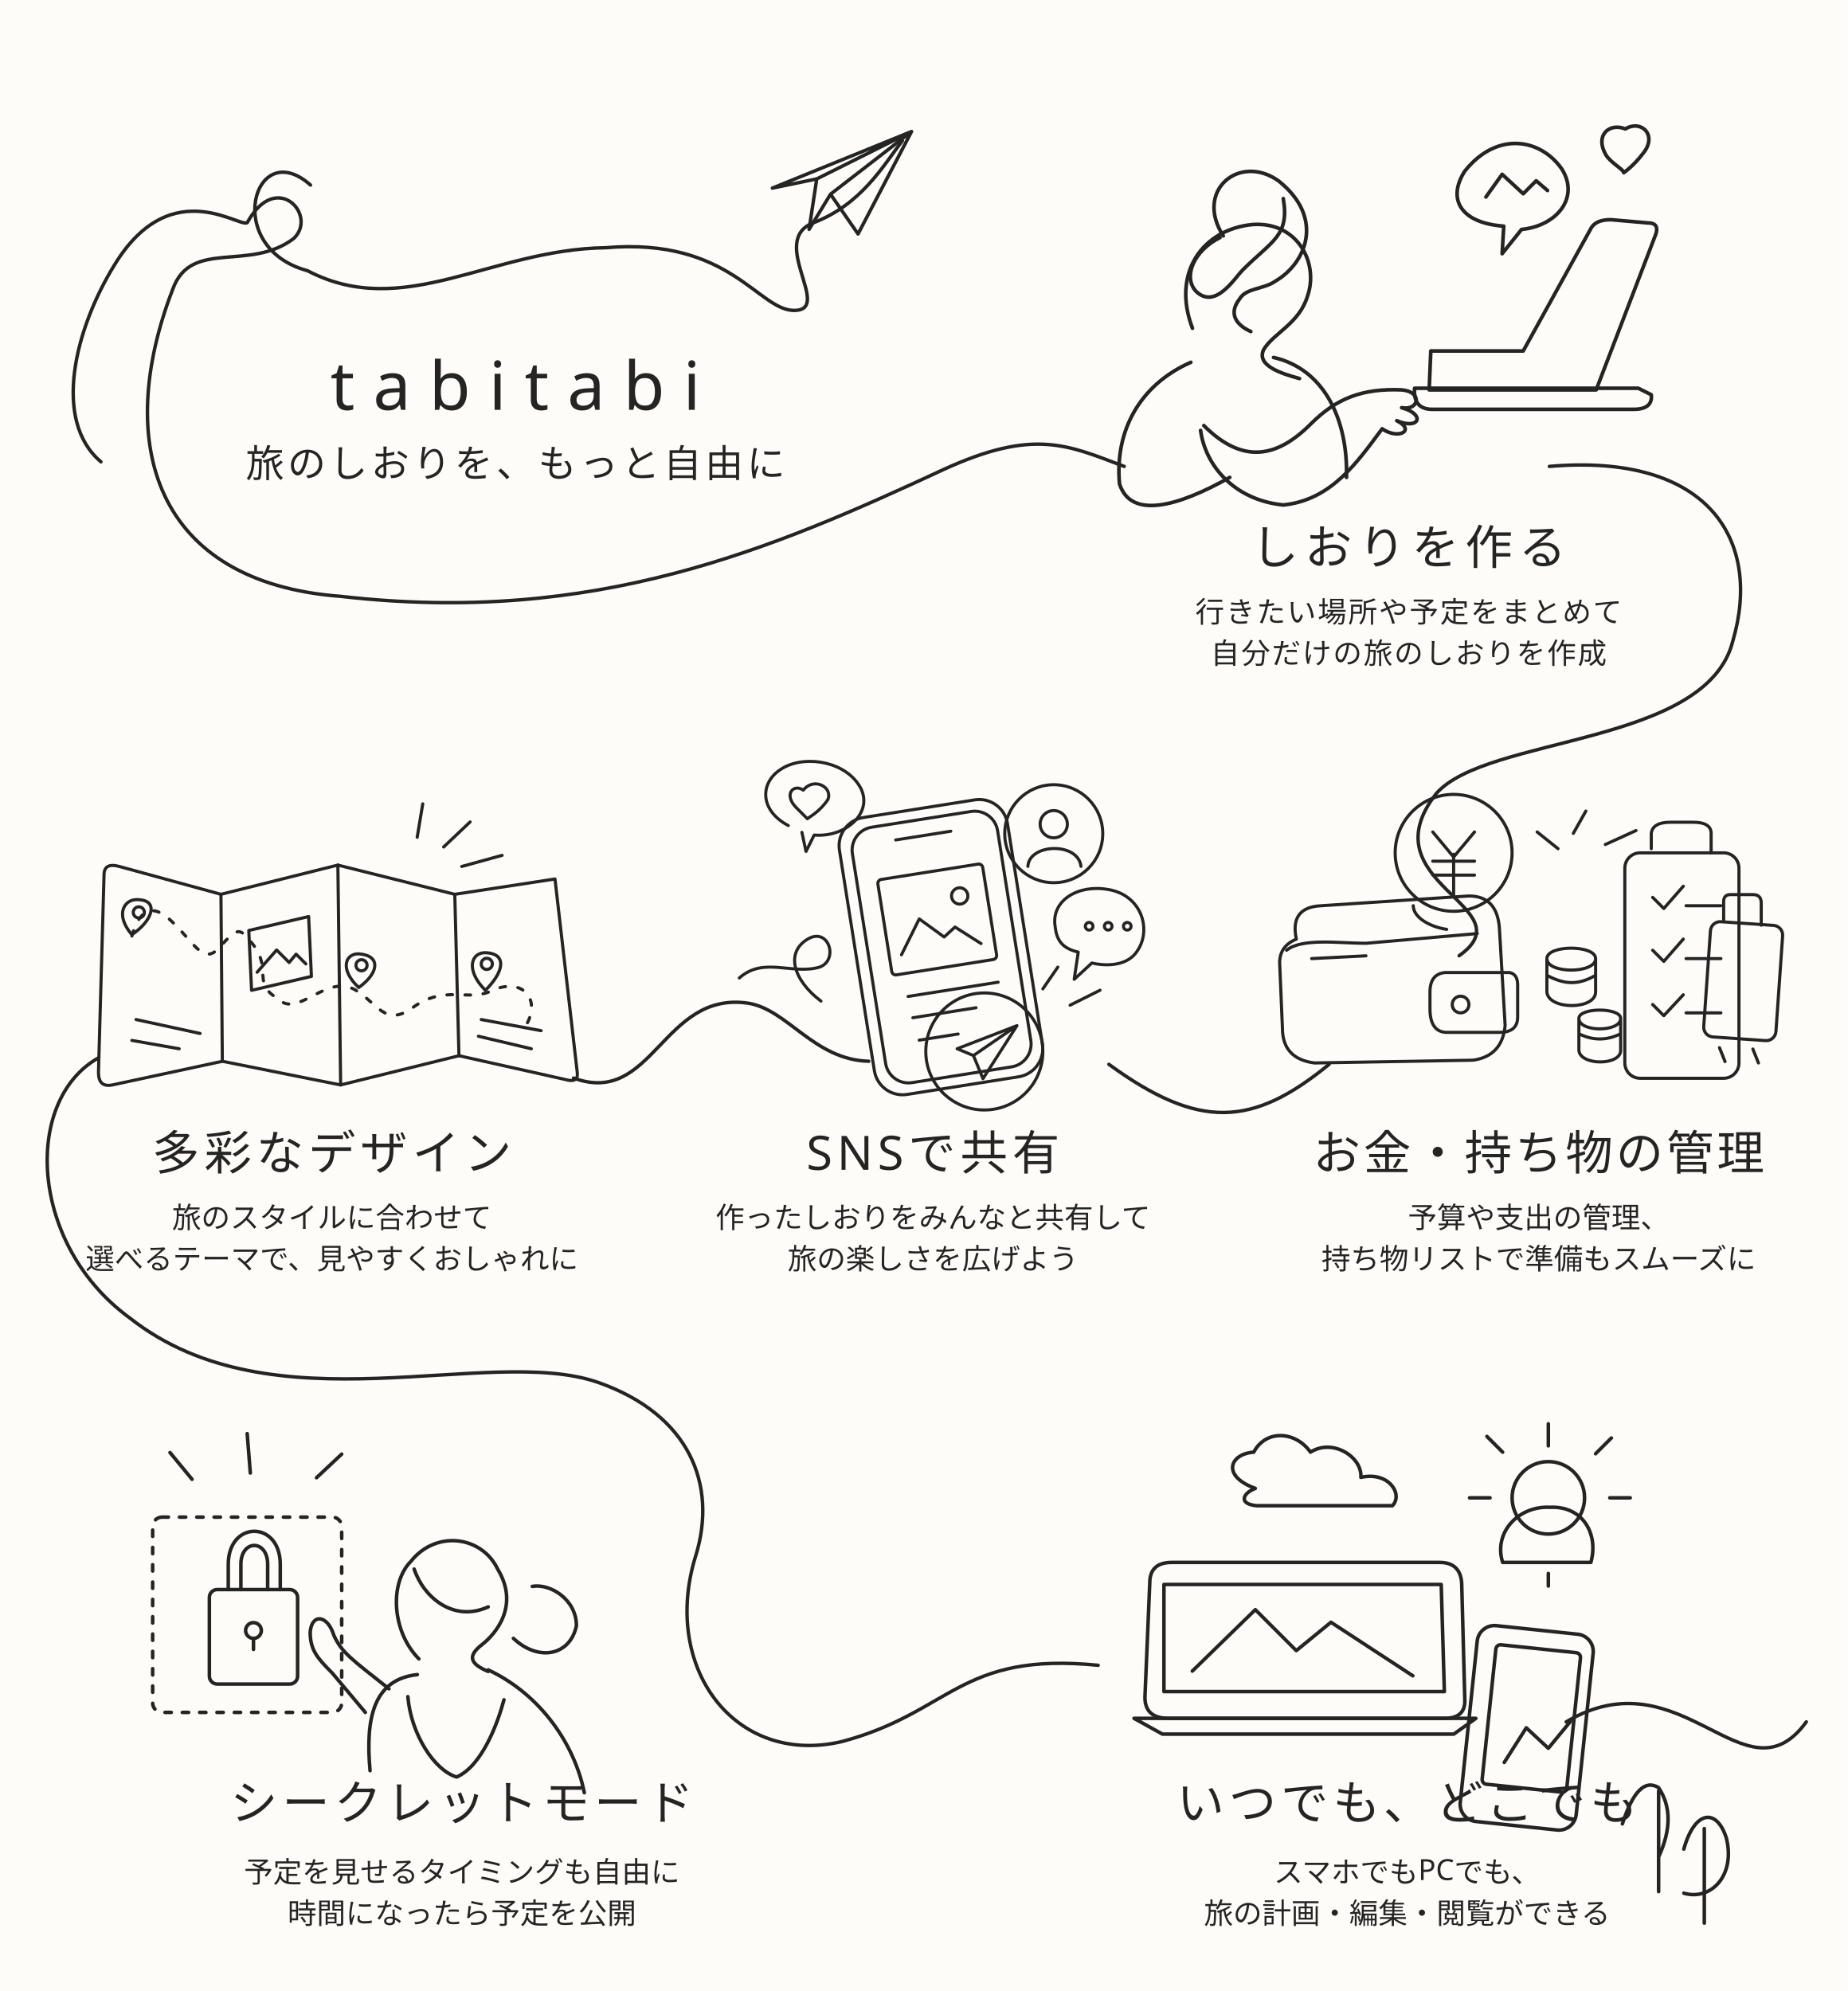
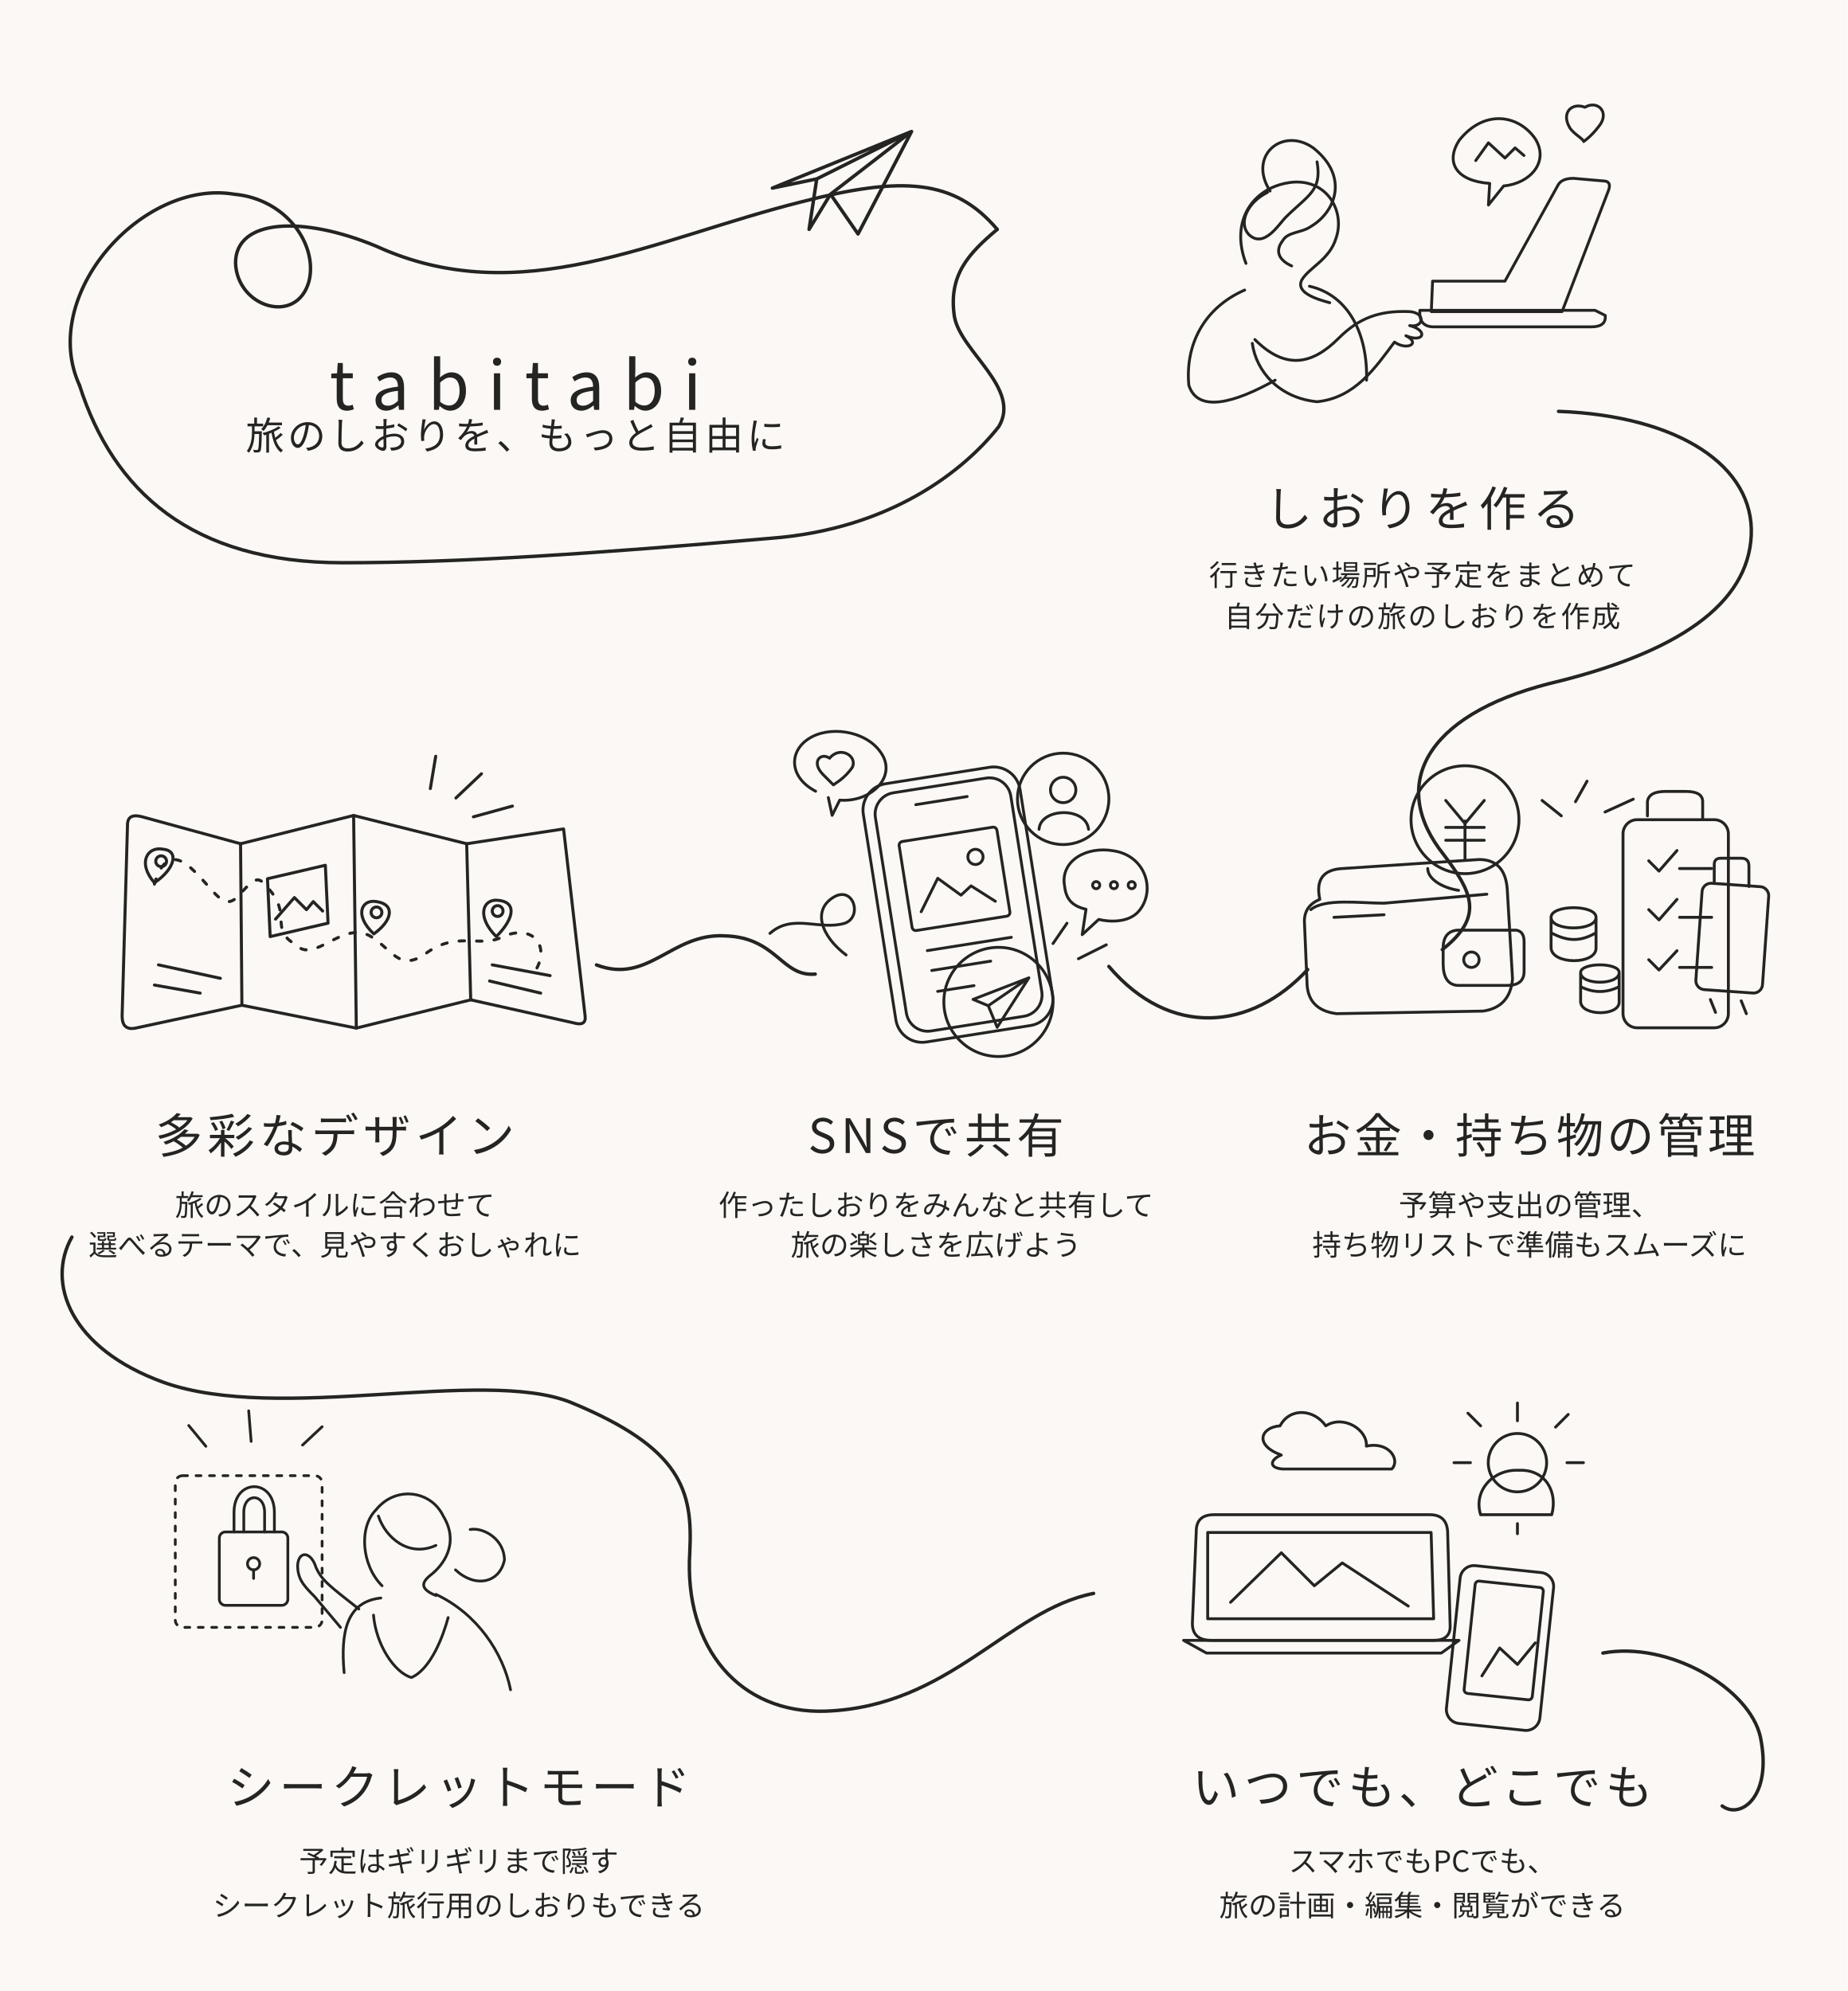
<svg xmlns="http://www.w3.org/2000/svg" viewBox="0 0 1208 1302" width="1208" height="1302" role="img" aria-labelledby="title desc" shape-rendering="geometricPrecision">
-   <rect width="1208" height="1302" fill="#fefcf9" />
+   <rect width="1208" height="1302" fill="#fbf8f5" />
  <g fill="none" stroke="#242423" stroke-width="2.25" stroke-linecap="round" stroke-linejoin="round">
-     <path d="M203 121 C166 88 145 162 201 177 C264 210 321 163 396 162 C478 155 496 204 520 203 C544 202 503 158 531 146 C563 134 577 109 590 92" />
-     <path d="M66 302 C34 275 49 215 75 173 C113 111 160 152 162 145 C181 111 208 141 192 156 C163 178 125 156 113 189 C74 290 101 381 223 390 C389 409 505 359 617 307 C676 280 698 291 735 305" />
-     <path d="M1013 305 C1118 296 1152 354 1133 419 C1116 488 972 481 939 519 C893 578 999 593 954 625" />
-     <path d="M375 705 C427 724 433 648 489 656 C515 660 532 693 568 694 M725 696 C784 739 819 737 869 696" />
-     <path d="M64 692 C15 720 19 814 85 862 C179 936 319 879 391 904 C451 925 469 971 455 1017 C432 1090 480 1155 550 1139 C622 1120 627 1080 718 1089" />
-     <path d="M1024 1126 C1100 1081 1141 1181 1181 1126" />
+     <path d="M52 252 C25 193 93 117 153 127 C187 130 208 160 202 184 C194 213 155 201 154 172 C154 143 198 141 246 161 C340 204 428 156 524 132 C590 115 624 117 652 150" />
+     <path d="M652 150 C633 166 620 180 624 207 C628 230 668 254 653 279 C631 307 583 346 504 352 C389 362 302 368 224 368 C125 368 74 321 52 252" />
+     <path d="M1019 269 C1098 272 1147 305 1145 350 C1143 395 1097 427 1013 447 C931 468 908 514 944 559 C962 583 971 599 943 621" />
+     <path d="M390 631 C424 644 439 610 474 612 C508 613 511 639 533 637 M725 632 C765 679 818 674 855 634" />
+     <path d="M47 809 C30 839 46 882 107 904 C183 931 315 894 373 917 C446 947 453 975 451 1015 C447 1078 484 1121 540 1119 C621 1116 659 1053 715 1042" />
+     <path d="M1048 1081 C1091 1073 1144 1104 1151 1136 C1159 1175 1138 1190 1126 1181" />
    <path d="M505 123 L596 86 L561 153 L543 127 L529 150 L534 117 Z M534 117 L596 86 L543 127" />
-     <g transform="translate(715 79) scale(1.06)">
+     <g transform="translate(764 66) scale(.83)">
      <path d="M61 128 C48 94 67 67 98 64 C126 62 139 88 132 108 C127 125 111 131 105 141 C100 151 116 156 127 159" />
      <path d="M80 71 C62 43 90 20 114 37 C143 60 131 88 112 99 C105 104 94 103 90 110 C83 119 88 126 97 130" />
      <path d="M78 72 C62 80 55 96 63 105 C75 117 87 97 92 92 C110 74 121 71 117 48" />
      <path d="M60 149 C28 163 13 192 16 224 C23 246 52 238 84 220 M111 146 C142 153 157 184 156 220" />
      <path d="M68 188 C92 212 113 208 134 187 C150 171 166 165 190 166 C203 167 201 179 190 177 C205 181 201 191 187 185 C199 191 188 197 178 190 C163 210 147 234 117 237 C87 234 69 213 66 191" />
      <path d="M208 142 L265 142 L307 66 Q310 61 319 61 L342 63 Q350 63 346 72 L310 166 L207 166 Z M198 165 L336 165 L344 169 Q345 178 333 178 L209 178 Q197 178 198 165 Z" />
      <path d="M229 31 C249 6 276 11 289 30 C300 48 285 65 264 67 L252 82 L253 65 C226 63 218 48 229 31 Z" />
      <path d="M242 47 L252 33 L265 45 L273 37 L280 43 M316 21 C309 9 318 1 328 5 C338 -1 348 9 339 20 C333 28 327 32 327 32 C327 30 319 26 316 21 Z" />
    </g>
-     <g transform="translate(48 492) scale(.91)">
+     <g transform="translate(64 462) scale(.88)">
      <path d="M22 88 Q22 79 33 82 L106 102 L190 81 L274 102 L346 91 L362 230 Q363 238 353 235 L277 218 L192 239 L107 222 L28 239 Q18 241 18 230 Z" />
      <path d="M106 102 L107 222 M190 81 L192 239 M274 102 L277 218" />
      <path d="M42 132 Q50 104 68 119 C87 136 93 154 105 140 C118 126 119 125 129 138 C143 156 128 166 147 177 C161 192 182 158 203 171 C219 181 224 197 243 184 C267 166 284 180 301 171 C324 161 337 179 324 198" stroke-dasharray="4 9" />
      <path d="M42 131 C29 116 37 104 48 106 C61 107 57 121 42 131 Z M205 169 C190 155 196 143 207 145 C221 147 219 159 205 169 Z M296 171 C281 156 286 143 297 144 C311 145 310 157 296 171 Z" />
      <circle cx="47" cy="115" r="4" />
      <circle cx="207" cy="153" r="4" />
      <circle cx="297" cy="152" r="4" />
      <path d="M126 128 L169 118 L171 161 L128 171 Z M132 158 L146 142 L155 151 L160 145 L167 152" />
      <path d="M45 192 L91 202 M42 207 L76 213 M293 192 L336 200 M291 204 L329 213 M247 61 L251 37 M266 68 L285 50 M279 82 L308 74" />
    </g>
-     <g transform="translate(454 474) scale(.89)">
+     <g transform="translate(476 456) scale(.83)">
      <g transform="rotate(-9 163 148)">
        <rect x="116" y="63" width="125" height="206" rx="21" />
        <rect x="125" y="71" width="108" height="190" rx="17" />
        <path d="M158 83 L199 83" />
        <rect x="140" y="110" width="78" height="71" rx="3" />
        <path d="M149 167 L166 143 L182 159 L191 153 L208 168" />
        <circle cx="198" cy="131" r="6" />
        <path d="M149 198 L216 198 M150 214 L197 214 M152 231 L181 231" />
      </g>
      <circle cx="213" cy="240" r="43" />
      <path d="M193 238 L237 221 L212 260 L205 243 Z M205 243 L237 221" />
      <path d="M69 74 C48 63 48 43 63 33 C79 22 108 26 120 43 C134 62 113 83 88 81 L82 93 L79 79" />
      <path d="M75 61 C65 51 73 43 80 48 C88 38 102 46 98 55 C92 64 84 68 83 69 Z" />
      <circle cx="264" cy="80" r="36" />
      <circle cx="264" cy="73" r="10" />
      <path d="M245 104 C246 87 282 86 284 104" />
      <path d="M265 148 C262 129 282 117 304 121 C329 125 337 152 324 168 C316 178 300 177 292 175 L279 187 L282 167 C269 164 266 157 265 148 Z" />
      <circle cx="290" cy="148" r="2.8" />
      <circle cx="304" cy="148" r="2.8" />
      <circle cx="318" cy="148" r="2.8" />
      <path d="M93 203 C73 188 66 167 84 157 C99 149 106 173 92 178 C72 184 51 170 33 186 M256 194 L267 178 M276 206 L298 195" />
    </g>
-     <g transform="translate(813 484) scale(.91)">
+     <g transform="translate(831 468) scale(.84)">
      <path d="M38 143 Q33 120 56 119 L162 112 Q183 112 184 137 L188 205 Q186 227 165 230 L51 232 Q28 229 28 207 L26 160 Q26 148 38 143 Z" />
      <path d="M31 151 C42 142 69 146 88 146 L168 139 M49 157 L88 155" />
      <path d="M145 167 L191 167 Q197 168 197 176 L197 199 Q197 210 184 210 L145 210 Q134 209 134 193 L134 181 Q134 168 145 167 Z" />
      <circle cx="156" cy="190" r="6" />
      <circle cx="151" cy="81" r="42" />
      <path d="M136 66 L151 84 L166 66 M151 82 L151 112 M136 87 L166 87 M136 97 L166 97 M122 119 C122 127 133 134 146 136" />
      <path d="M218 157 C218 147 253 147 253 157 C253 168 218 168 218 157 Z M218 157 L218 181 C219 194 253 194 253 181 L253 157 M218 169 C231 176 241 176 253 169" />
      <path d="M241 200 C241 192 271 192 271 200 C271 210 241 210 241 200 Z M241 200 L241 223 C242 234 271 234 271 223 L271 200 M241 211 C251 216 261 216 271 211" />
      <rect x="274" y="81" width="82" height="162" rx="11" />
      <path d="M293 78 L293 67 Q294 59 307 59 L323 59 Q336 59 336 67 L336 81 M294 113 L302 121 L316 105 M294 151 L302 159 L316 143 M294 190 L302 198 L316 183 M318 119 L343 119 M318 157 L343 157 M318 196 L343 196" />
      <rect x="336" y="130" width="52" height="83" rx="7" transform="rotate(4 336 130)" />
      <path d="M345 129 L345 116 Q345 111 350 111 L366 111 Q372 111 372 117 L372 133 M342 221 L346 231 M366 222 L370 232 M237 67 L246 51 M260 75 L282 65 M226 78 L211 66" />
    </g>
-     <g transform="translate(72 920) scale(1.03)">
+     <g transform="translate(93 909) scale(.80)">
      <rect x="27" y="70" width="120" height="124" rx="6" stroke-dasharray="4 7" />
      <rect x="63" y="116" width="56" height="60" rx="5" />
      <path d="M75 116 L75 100 C75 72 108 72 108 100 L108 116 M83 116 L83 100 C83 84 100 84 100 100 L100 116" />
      <circle cx="91" cy="142" r="5" />
      <path d="M91 147 L91 154" />
      <path d="M196 160 C179 143 177 112 191 98 C207 78 236 82 246 103 C260 126 245 144 236 151 C227 158 228 163 240 168 M193 103 C199 121 218 137 240 127" />
      <path d="M195 170 C167 173 162 198 165 231 M240 167 C274 183 295 215 301 245" />
      <path d="M189 184 C191 208 206 231 220 235 C236 228 246 201 250 186" />
      <path d="M177 179 C153 160 147 156 142 145 C138 132 128 131 127 143 C127 154 131 159 141 169 L162 194" />
      <path d="M268 114 C279 112 296 122 296 139 C292 158 272 162 256 147 M52 46 L38 29 M89 42 L87 17 M131 45 L147 30" />
    </g>
-     <g transform="translate(692 928) scale(1.03)">
+     <g transform="translate(734 915) scale(.83)">
      <path d="M55 175 L58 104 Q58 91 72 91 L242 91 Q255 91 256 104 L258 179 Q258 190 245 190 L70 190 Q54 190 55 175 Z" />
      <path d="M67 105 L243 105 L245 173 L67 173 Z M85 160 L125 121 L151 147 L173 129 L225 163 M48 190 L265 190 L251 200 L66 200 Z" />
      <rect x="267" y="130" width="74" height="125" rx="11" transform="rotate(6 267 130)" />
      <rect x="278" y="143" width="54" height="89" rx="3" transform="rotate(6 278 143)" />
      <path d="M283 218 L297 196 L311 209 L325 192" />
      <path d="M125 44 C103 36 109 22 124 21 C132 6 151 8 160 21 C174 12 193 24 192 37 C210 33 219 48 212 55 L126 55 C114 54 117 47 125 44 Z" />
      <path d="M282 91 C276 72 292 55 312 56 C333 55 343 73 338 91 Z" />
      <circle cx="311" cy="50" r="23" />
      <path d="M311 17 L311 3 M311 98 L311 106 M274 50 L261 50 M350 50 L363 50 M282 21 L272 11 M341 22 L351 12" />
-       <path d="M358 257 Q368 226 381 234 Q393 252 381 278 M381 236 L381 300 M397 273 C404 248 418 247 424 266 C430 290 414 306 397 301 M410 260 L410 320" />
    </g>
  </g>
-   <g fill="#242423" text-anchor="middle" font-family="'Hiragino Kaku Gothic ProN','Yu Gothic','Noto Sans JP',sans-serif">
+   <g fill="#242423" text-anchor="middle" font-family="'Noto Sans CJK JP','Hiragino Kaku Gothic ProN','Yu Gothic',sans-serif">
    <text x="337" y="268" font-size="44" font-weight="300" letter-spacing="12">tabitabi</text>
-     <text x="337" y="312" font-size="25" letter-spacing="2.3">旅のしおりを、もっと自由に</text>
-     <text x="921" y="369" font-size="31" letter-spacing="4">しおりを作る</text>
-     <text x="921" y="407" font-size="19" letter-spacing="1">行きたい場所や予定をまとめて</text>
-     <text x="921" y="434" font-size="19" letter-spacing="1">自分だけの旅のしおりを作成</text>
-     <text x="217" y="765" font-size="31" letter-spacing="3">多彩なデザイン</text>
-     <text x="217" y="803" font-size="19">旅のスタイルに合わせて</text>
-     <text x="217" y="830" font-size="19">選べるテーマで、見やすくおしゃれに</text>
-     <text x="610" y="765" font-size="31" letter-spacing="3">SNSで共有</text>
-     <text x="610" y="803" font-size="19">作ったしおりをみんなと共有して</text>
-     <text x="610" y="830" font-size="19">旅の楽しさを広げよう</text>
-     <text x="1006" y="765" font-size="31" letter-spacing="2">お金・持ち物の管理</text>
-     <text x="1006" y="803" font-size="19">予算や支出の管理、</text>
-     <text x="1006" y="830" font-size="19">持ち物リストで準備もスムーズに</text>
-     <text x="302" y="1190" font-size="31" letter-spacing="3">シークレットモード</text>
-     <text x="302" y="1231" font-size="19">予定を見せるタイミングも自由に</text>
-     <text x="302" y="1258" font-size="19">時間になったら予定を公開</text>
-     <text x="920" y="1190" font-size="31" letter-spacing="3">いつでも、どこでも</text>
-     <text x="920" y="1231" font-size="19">スマホでもPCでも、</text>
-     <text x="920" y="1258" font-size="19">旅の計画・編集・閲覧ができる</text>
+     <text x="337" y="294" font-size="25" letter-spacing="2.3">旅のしおりを、もっと自由に</text>
+     <text x="930" y="344" font-size="31" letter-spacing="4">しおりを作る</text>
+     <text x="930" y="383" font-size="19" letter-spacing="1">行きたい場所や予定をまとめて</text>
+     <text x="930" y="410" font-size="19" letter-spacing="1">自分だけの旅のしおりを作成</text>
+     <text x="219" y="754" font-size="31" letter-spacing="3">多彩なデザイン</text>
+     <text x="219" y="795" font-size="19">旅のスタイルに合わせて</text>
+     <text x="219" y="821" font-size="19">選べるテーマで、見やすくおしゃれに</text>
+     <text x="612" y="754" font-size="31" letter-spacing="3">SNSで共有</text>
+     <text x="612" y="795" font-size="19">作ったしおりをみんなと共有して</text>
+     <text x="612" y="821" font-size="19">旅の楽しさを広げよう</text>
+     <text x="1000" y="754" font-size="31" letter-spacing="2">お金・持ち物の管理</text>
+     <text x="1000" y="795" font-size="19">予算や支出の管理、</text>
+     <text x="1000" y="821" font-size="19">持ち物リストで準備もスムーズに</text>
+     <text x="300" y="1180" font-size="31" letter-spacing="3">シークレットモード</text>
+     <text x="300" y="1224" font-size="19">予定はギリギリまで隠す</text>
+     <text x="300" y="1253" font-size="19">シークレット旅行用のしおりもできる</text>
+     <text x="930" y="1180" font-size="31" letter-spacing="3">いつでも、どこでも</text>
+     <text x="930" y="1224" font-size="19">スマホでもPCでも、</text>
+     <text x="930" y="1253" font-size="19">旅の計画・編集・閲覧ができる</text>
  </g>
</svg>
